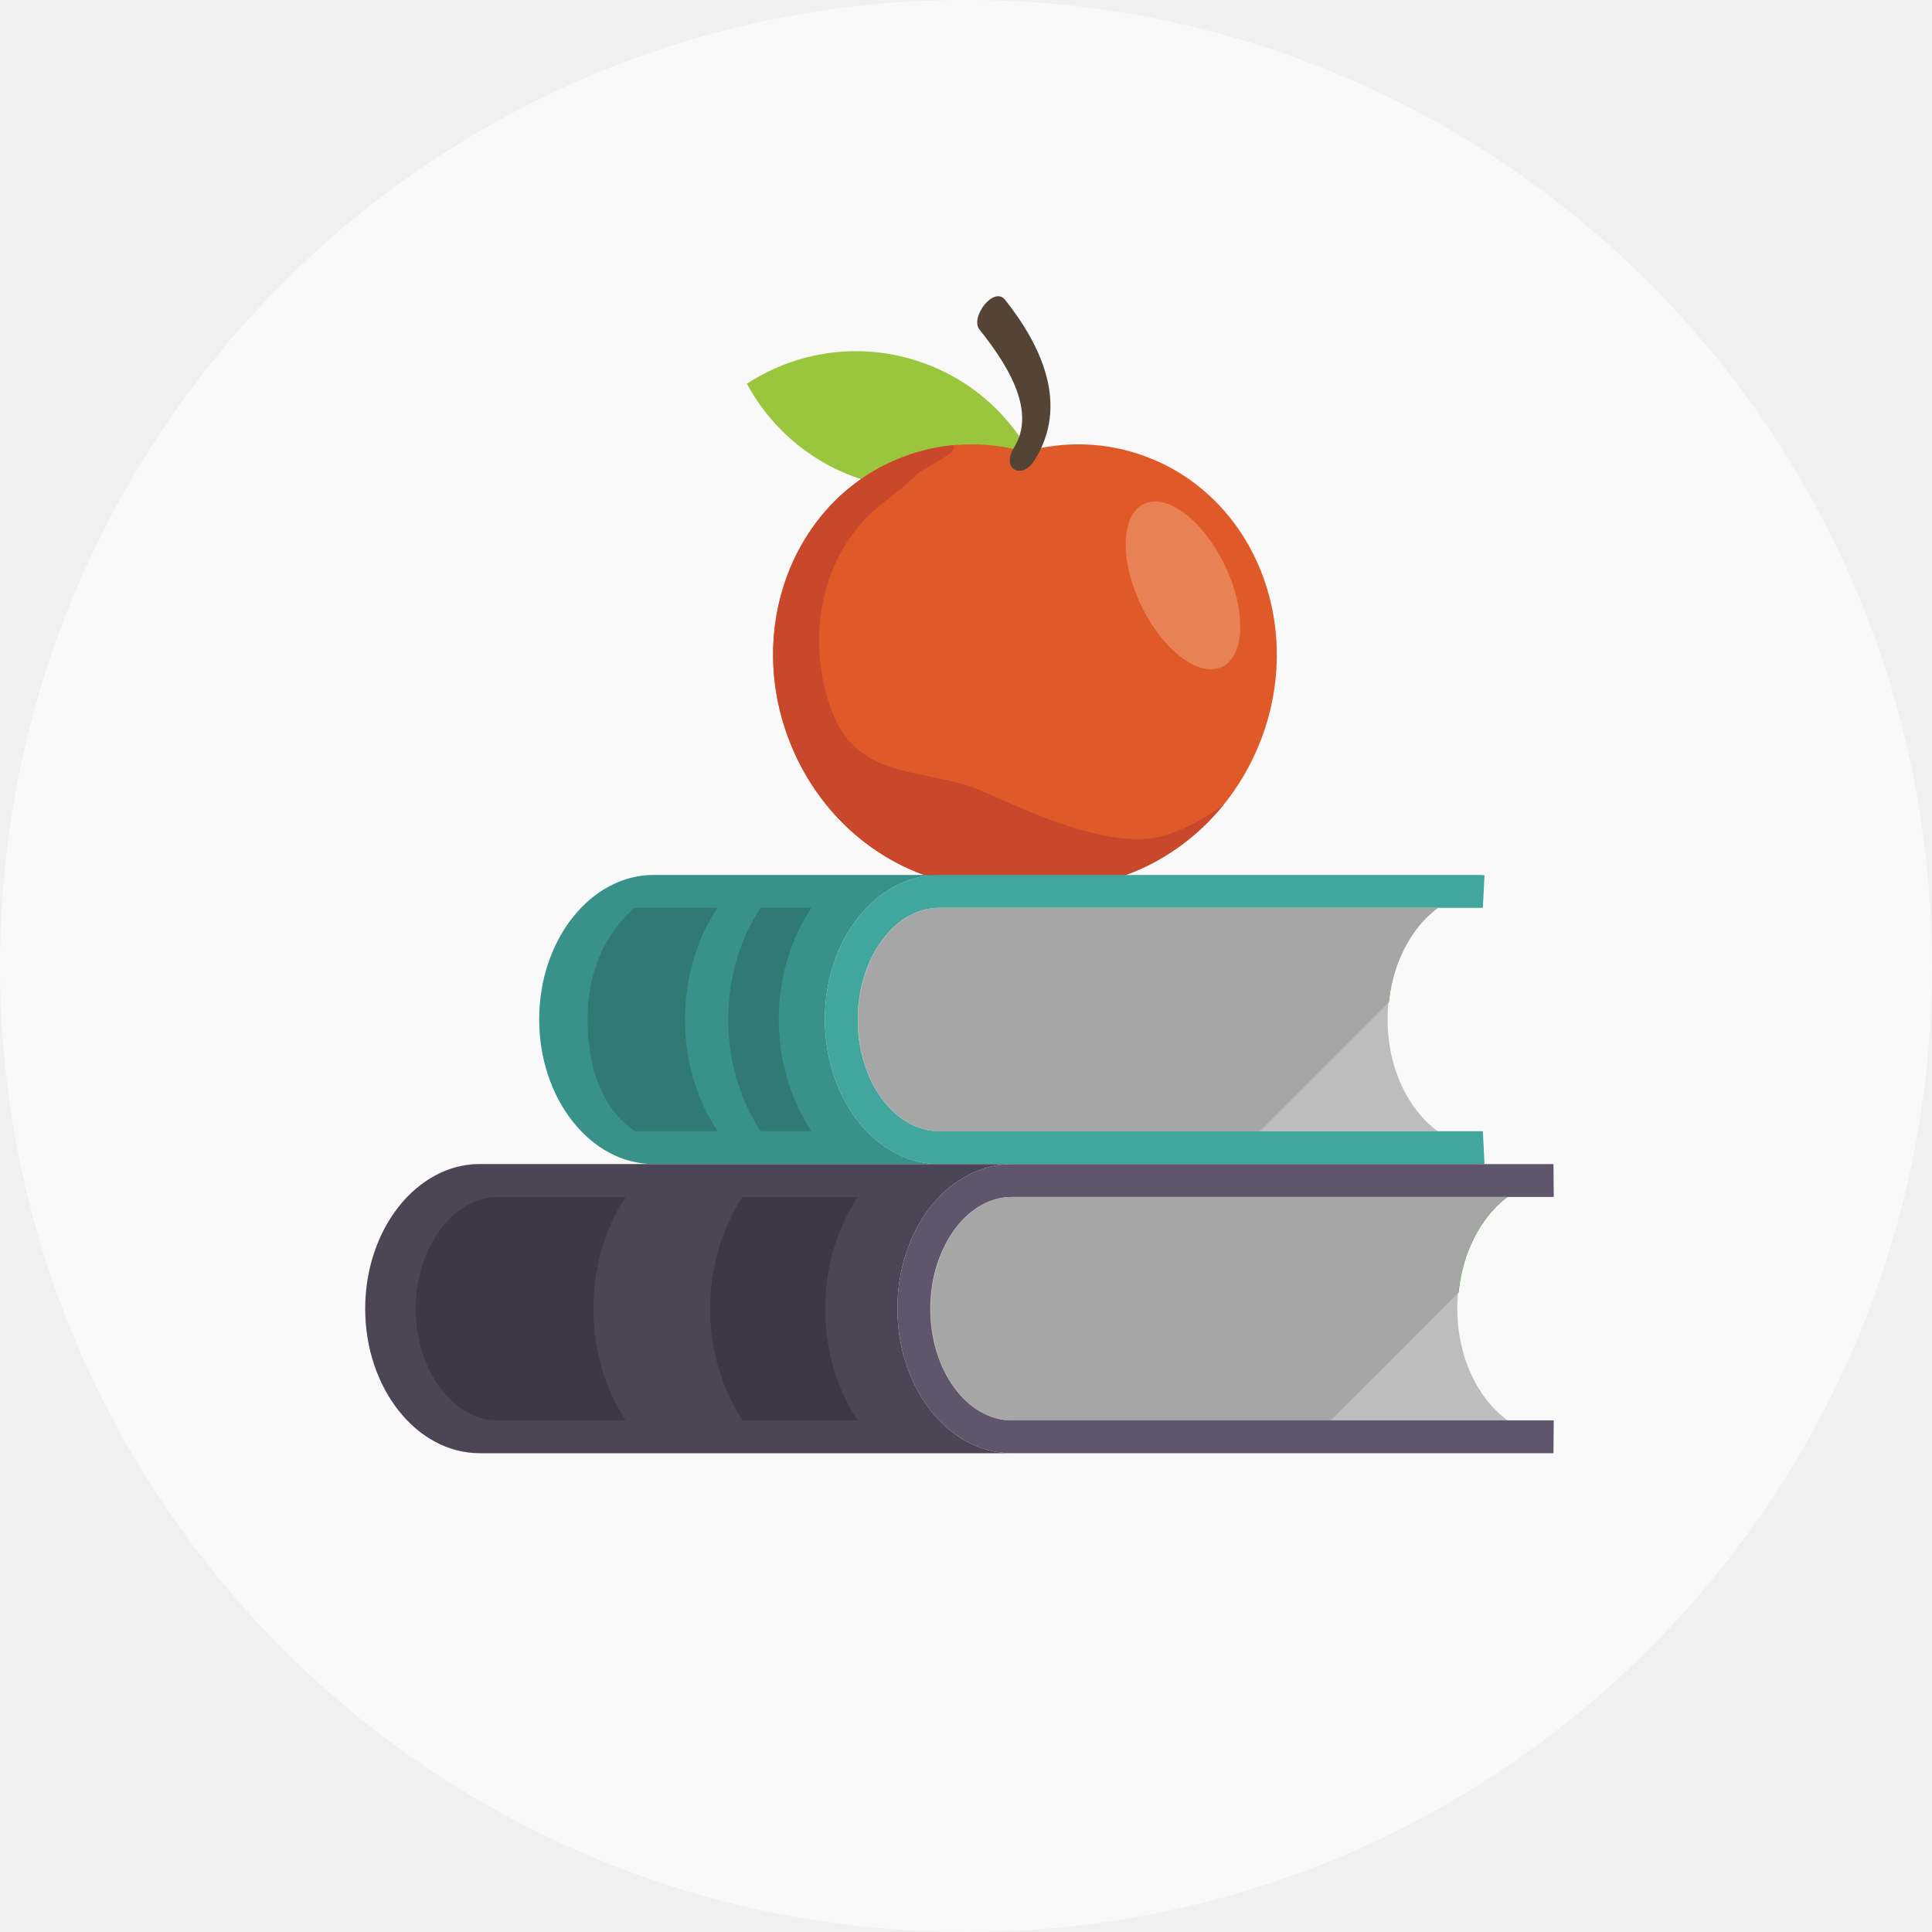
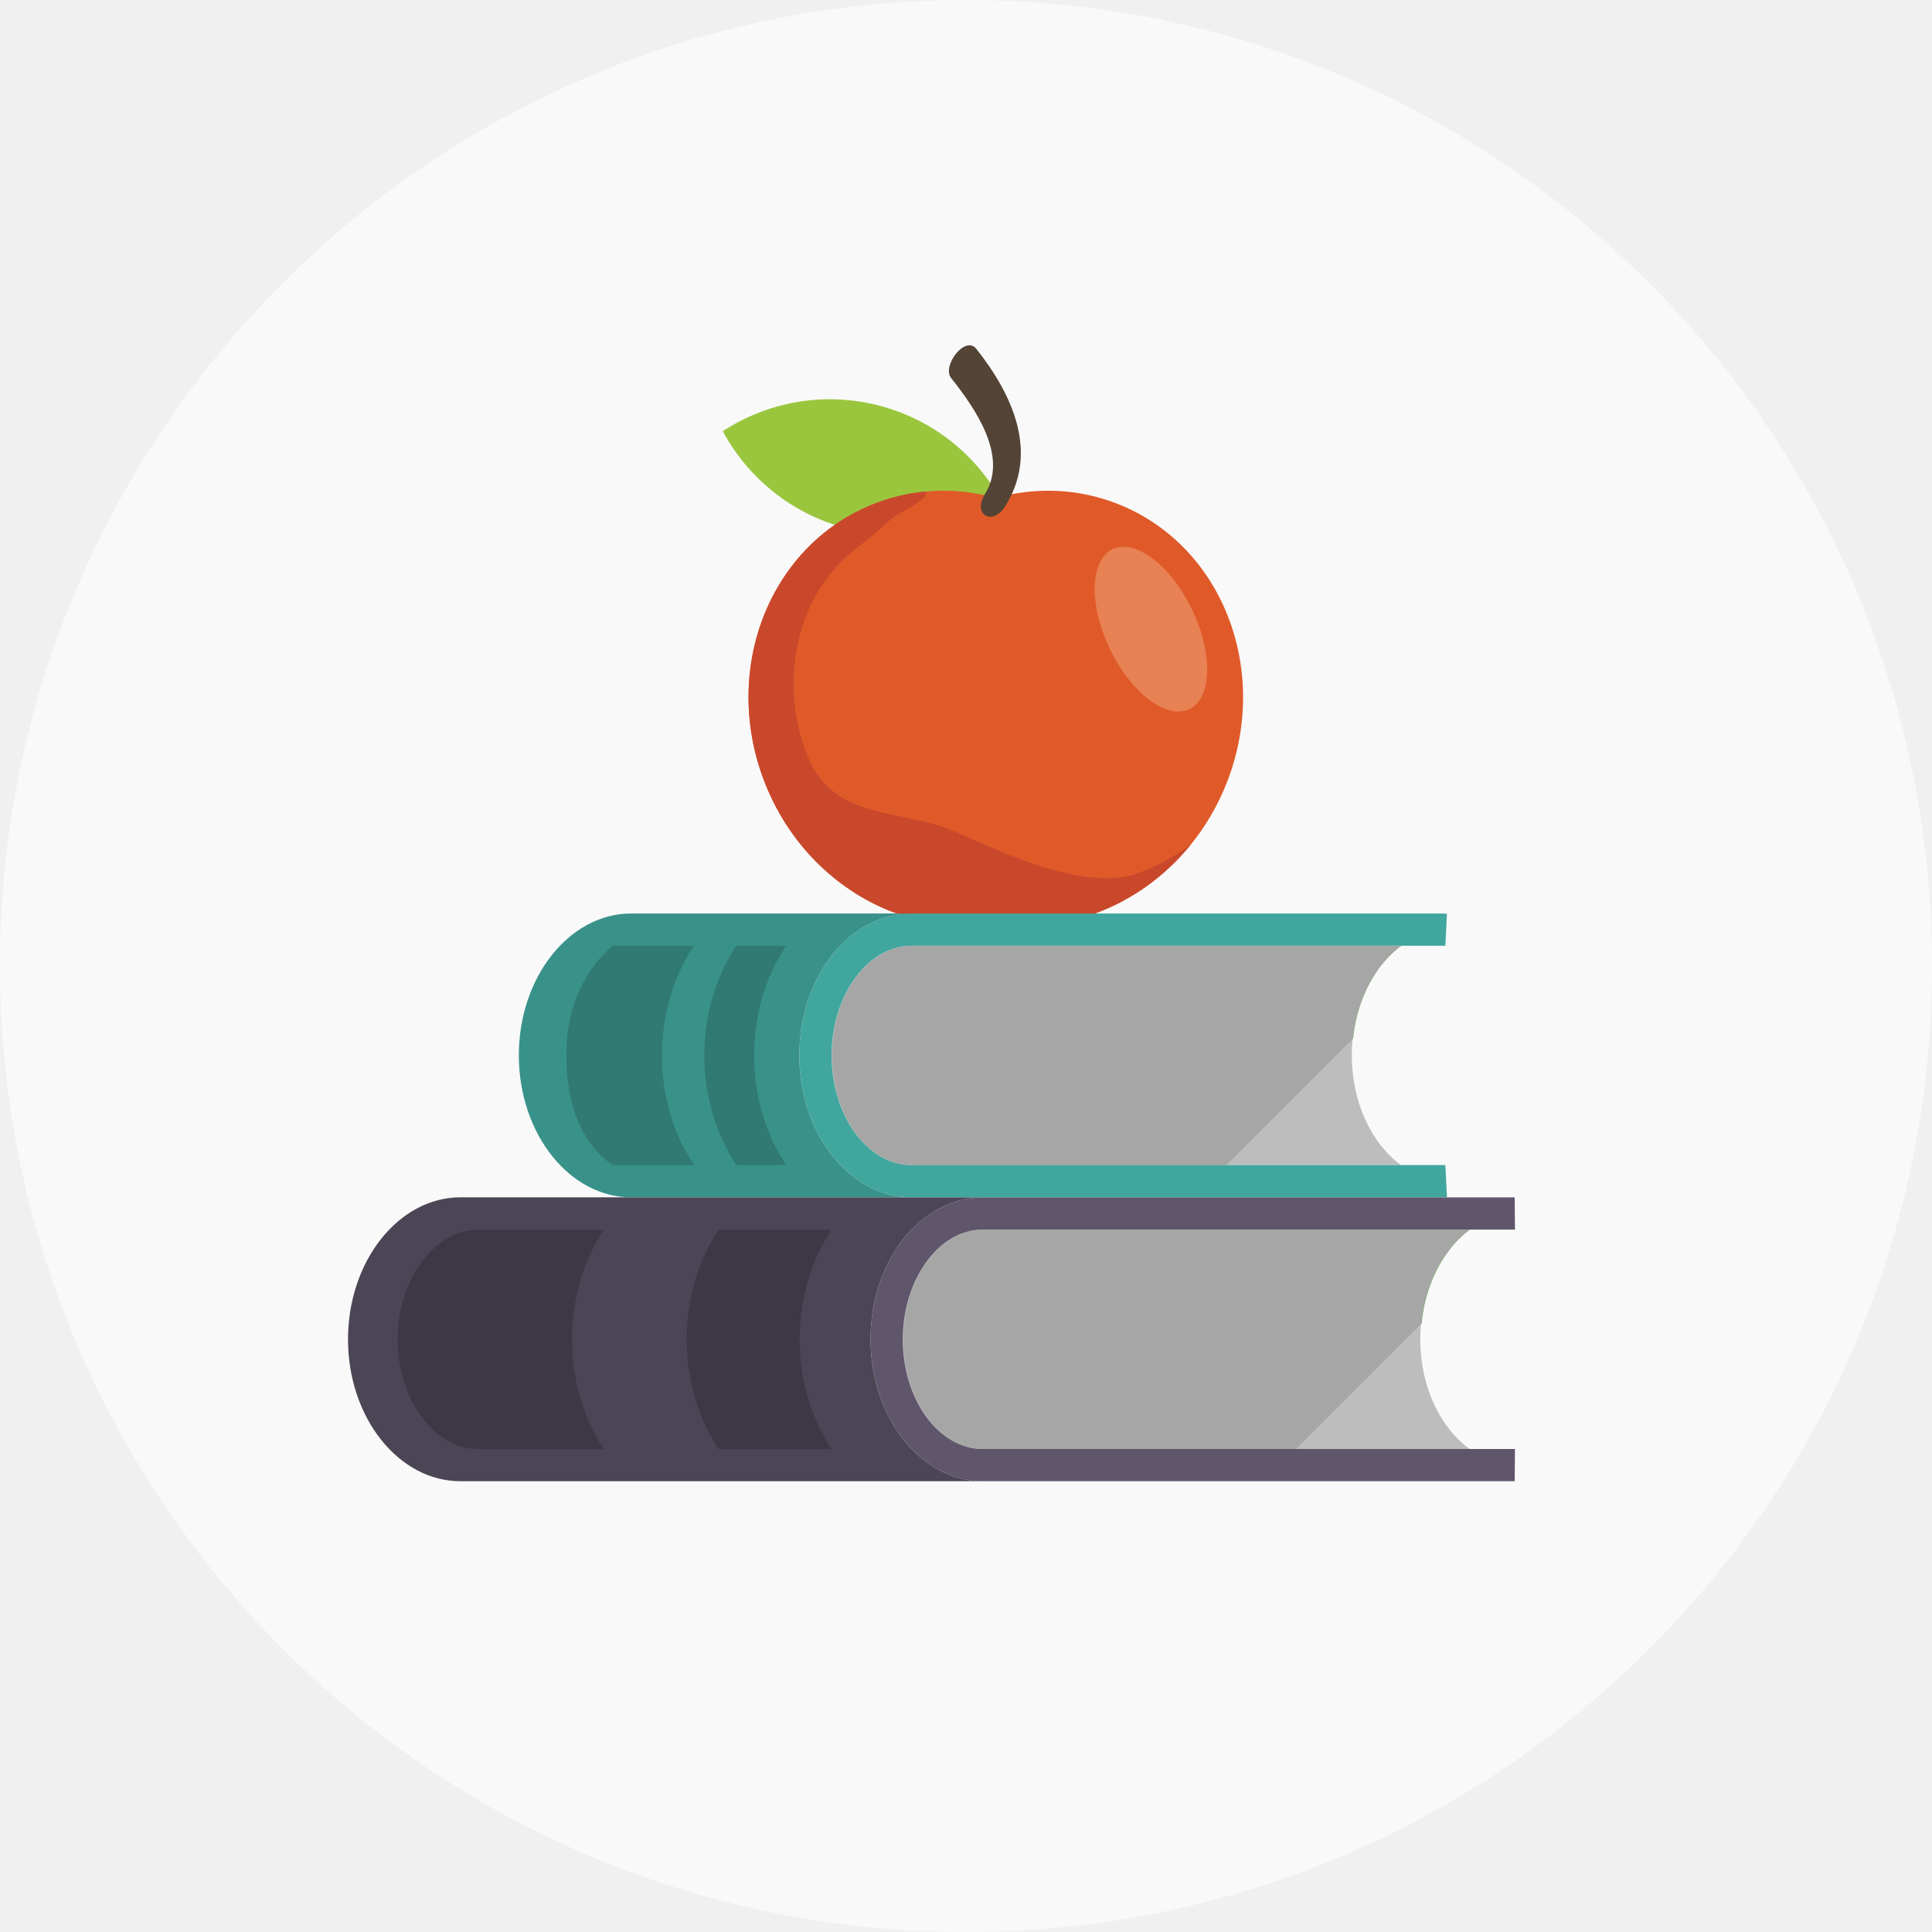
- <svg xmlns="http://www.w3.org/2000/svg" width="90px" height="90px" viewBox="0 0 90 90" version="1.1">
+ <svg xmlns="http://www.w3.org/2000/svg" width="100px" height="100px" viewBox="0 0 100 100" version="1.1">
  <defs />
  <g id="Page-1" stroke="none" stroke-width="1" fill="none" fill-rule="evenodd">
-     <g id="Avaleht_375px" transform="translate(-143, -469)">
-       <g id="Group-3" transform="translate(143, 469)">
-         <circle id="Oval-9-Copy-3" fill="#FFFFFF" opacity="0.6" cx="45" cy="45" r="45" />
-         <g id="Group-7" transform="translate(17, 13)">
-           <path d="M49.972,39.696 L26.754,39.696 C24.657,39.696 22.957,37.361 22.957,34.489 C22.957,33.064 23.378,31.732 24.143,30.73 C24.848,29.803 25.774,29.29 26.754,29.29 L49.964,29.29 C49.604,29.558 49.267,29.887 48.977,30.27 C48.15,31.35 47.638,32.843 47.638,34.489 C47.638,36.725 48.578,38.678 49.972,39.696" id="Fill-212" fill="#BDBDBD" />
-           <path d="M31.056,8.255 C29.869,6.047 27.793,4.318 25.166,3.649 C22.541,2.98 19.894,3.505 17.792,4.875 C18.982,7.082 21.055,8.812 23.681,9.482 C26.307,10.151 28.956,9.625 31.056,8.255" id="Fill-213" fill="#9AC63D" />
-           <path d="M19.744,21.437 C21.549,26.196 26.225,28.956 30.741,28.207 C35.251,28.966 39.945,26.196 41.751,21.437 C43.789,16.068 41.405,10.176 36.428,8.286 C34.558,7.575 32.585,7.529 30.741,8.043 C28.908,7.529 26.936,7.575 25.066,8.286 C20.08,10.176 17.705,16.068 19.744,21.437" id="Fill-214" fill="#E05A29" />
-           <path d="M25.066,8.286 C25.842,7.987 26.636,7.81 27.422,7.734 C27.423,7.735 27.424,7.736 27.424,7.737 C26.632,7.811 25.84,7.992 25.066,8.286" id="Fill-215" fill="#879A3C" />
-           <path d="M35.45,27.759 L26.044,27.759 C25.95,27.725 25.857,27.69 25.765,27.654 C23.129,26.612 20.874,24.416 19.744,21.437 C19.25,20.136 19.015,18.805 19.014,17.508 C19.009,13.449 21.288,9.718 25.066,8.286 C25.84,7.992 26.632,7.811 27.424,7.737 C27.666,8.13 26.103,8.723 25.717,9.099 C24.424,10.361 23.672,10.531 22.62,12.021 C20.948,14.392 20.753,17.658 21.801,20.24 C23.092,23.513 26.366,22.689 29.049,23.98 C30.849,24.779 33.672,26.085 35.991,26.085 C36.385,26.085 36.764,26.048 37.121,25.963 C38.103,25.683 39.075,25.159 39.993,24.495 C38.765,26.007 37.182,27.13 35.45,27.759" id="Fill-216" fill="#C9482C" />
-           <path d="M28.627,2.351 C29.74,3.753 31.365,6.057 30.233,7.855 C29.623,8.822 30.585,9.404 31.191,8.441 C32.809,5.875 31.528,3.117 29.823,0.969 C29.295,0.301 28.178,1.785 28.627,2.351" id="Fill-217" fill="#544436" />
-           <path d="M39.408,18.177 C38.362,18.177 37.013,16.987 36.159,15.207 C35.151,13.111 35.209,10.994 36.285,10.476 C36.447,10.398 36.622,10.361 36.807,10.361 C37.854,10.361 39.201,11.552 40.056,13.332 C41.064,15.428 41.007,17.545 39.93,18.063 C39.768,18.14 39.593,18.177 39.408,18.177" id="Fill-218" fill="#E88153" />
-           <path d="M52.078,39.696 L52.153,41.211 C52.062,41.227 51.986,41.227 51.893,41.227 L26.754,41.227 C25.867,41.227 25.024,40.952 24.283,40.462 C23.959,40.24 23.655,39.987 23.37,39.696 C22.184,38.455 21.426,36.58 21.426,34.489 C21.426,32.727 21.954,31.066 22.926,29.803 C23.063,29.619 23.217,29.443 23.37,29.29 C23.655,28.991 23.959,28.731 24.29,28.524 C25.04,28.026 25.891,27.759 26.754,27.759 L51.893,27.759 C51.986,27.759 52.062,27.759 52.153,27.774 L52.078,29.29 L26.754,29.29 C25.774,29.29 24.848,29.803 24.143,30.73 C23.378,31.732 22.957,33.064 22.957,34.489 C22.957,37.361 24.657,39.696 26.754,39.696 L52.078,39.696" id="Fill-219" fill="#41A69E" />
-           <path d="M24.283,40.462 C25.024,40.952 25.867,41.227 26.754,41.227 L13.455,41.227 C10.515,41.227 8.117,38.203 8.117,34.489 C8.117,30.775 10.515,27.759 13.455,27.759 L26.754,27.759 C25.891,27.759 25.04,28.026 24.29,28.524 C23.959,28.731 23.655,28.991 23.37,29.29 C23.217,29.443 23.063,29.619 22.926,29.803 C21.954,31.066 21.426,32.727 21.426,34.489 C21.426,36.58 22.184,38.455 23.37,39.696 C23.655,39.987 23.959,40.24 24.283,40.462" id="Fill-220" fill="#39928A" />
-           <path d="M53.223,53.166 L30.136,53.166 C28.038,53.166 26.337,50.83 26.337,47.966 C26.337,46.542 26.759,45.209 27.525,44.198 C28.229,43.272 29.154,42.759 30.136,42.759 L53.214,42.759 C52.848,43.027 52.519,43.356 52.227,43.739 C51.4,44.826 50.887,46.311 50.887,47.966 C50.887,50.202 51.829,52.146 53.223,53.166" id="Fill-221" fill="#BDBDBD" />
-           <path d="M55.38,53.166 L55.366,54.696 L30.136,54.696 C29.248,54.696 28.406,54.42 27.663,53.93 C27.34,53.709 27.034,53.455 26.752,53.166 C25.564,51.933 24.805,50.056 24.805,47.966 C24.805,46.212 25.335,44.542 26.301,43.272 C26.438,43.088 26.59,42.92 26.744,42.759 C27.027,42.46 27.34,42.2 27.67,41.994 C28.42,41.496 29.27,41.227 30.136,41.227 L55.366,41.227 L55.38,42.759 L30.136,42.759 C29.154,42.759 28.229,43.272 27.525,44.198 C26.759,45.209 26.337,46.542 26.337,47.966 C26.337,50.83 28.038,53.166 30.136,53.166 L55.38,53.166" id="Fill-222" fill="#60566C" />
-           <path d="M27.663,53.93 C28.406,54.42 29.248,54.696 30.136,54.696 L5.349,54.696 C2.409,54.696 0.012,51.678 0.012,47.966 C0.012,44.252 2.409,41.227 5.349,41.227 L30.136,41.227 C29.27,41.227 28.42,41.496 27.67,41.994 C27.34,42.2 27.027,42.46 26.744,42.759 C26.59,42.92 26.438,43.088 26.301,43.272 C25.335,44.542 24.805,46.212 24.805,47.966 C24.805,50.056 25.564,51.933 26.752,53.166 C27.034,53.455 27.34,53.709 27.663,53.93" id="Fill-223" fill="#4C4555" />
-           <path d="M20.804,39.696 L18.438,39.696 C17.466,38.233 16.921,36.403 16.921,34.489 C16.921,32.575 17.459,30.744 18.43,29.29 L20.796,29.29 C19.825,30.744 19.279,32.575 19.279,34.489 C19.279,36.403 19.825,38.233 20.804,39.696" id="Fill-224" fill="#317973" />
-           <path d="M16.43,39.696 L12.558,39.696 L12.542,39.673 C11.234,38.769 10.372,37.07 10.372,34.493 C10.372,31.949 11.402,30.322 12.533,29.312 L12.55,29.29 L16.424,29.29 C15.444,30.744 14.908,32.575 14.908,34.489 C14.908,36.403 15.451,38.233 16.43,39.696" id="Fill-225" fill="#317973" />
-           <path d="M12.157,53.17 L6.17,53.17 C4.102,53.17 2.363,50.789 2.363,47.972 C2.363,45.154 4.102,42.765 6.17,42.765 L12.148,42.765 C11.178,44.228 10.642,46.066 10.642,47.972 C10.642,49.885 11.184,51.716 12.157,53.17" id="Fill-226" fill="#3D3845" />
-           <path d="M22.957,53.17 L17.598,53.17 C16.625,51.716 16.081,49.885 16.081,47.972 C16.081,46.066 16.618,44.228 17.589,42.765 L22.951,42.765 C21.978,44.228 21.44,46.066 21.44,47.972 C21.44,49.885 21.985,51.716 22.957,53.17" id="Fill-227" fill="#3D3845" />
-           <path d="M47.676,33.714 C47.809,32.377 48.282,31.177 48.977,30.27 C49.266,29.889 49.602,29.56 49.96,29.293 L49.984,29.293 C49.624,29.561 49.286,29.89 48.996,30.272 C48.307,31.177 47.831,32.364 47.701,33.688 L47.676,33.714" id="Fill-228" fill="#559242" />
-           <path d="M41.694,39.696 L26.754,39.696 C26.571,39.696 26.391,39.678 26.214,39.643 C24.383,39.271 22.977,37.102 22.977,34.492 C22.977,33.068 23.399,31.735 24.164,30.732 C24.869,29.806 25.794,29.293 26.773,29.293 L49.96,29.293 C49.602,29.56 49.266,29.889 48.977,30.27 C48.282,31.177 47.809,32.377 47.676,33.714 L41.694,39.696" id="Fill-229" fill="#A6A6A6" />
-           <path d="M41.69,39.7 L26.773,39.7 C26.583,39.7 26.397,39.681 26.214,39.643 C26.391,39.678 26.571,39.696 26.754,39.696 L41.694,39.696 L41.69,39.7" id="Fill-230" fill="#378A85" />
-           <path d="M50.919,47.247 C51.045,45.883 51.522,44.666 52.227,43.739 C52.518,43.358 52.846,43.029 53.211,42.761 L53.237,42.761 C52.87,43.03 52.542,43.359 52.251,43.742 C51.554,44.661 51.078,45.863 50.948,47.218 L50.919,47.247" id="Fill-231" fill="#559242" />
-           <path d="M45.001,53.166 L30.136,53.166 C30.045,53.166 29.955,53.161 29.866,53.153 C27.905,52.947 26.361,50.697 26.361,47.968 C26.361,46.544 26.784,45.212 27.548,44.201 C28.253,43.275 29.179,42.761 30.16,42.761 L53.211,42.761 C52.846,43.029 52.518,43.358 52.227,43.739 C51.522,44.666 51.045,45.883 50.919,47.247 L45.001,53.166" id="Fill-232" fill="#A6A6A6" />
-           <path d="M44.999,53.168 L30.16,53.168 C30.061,53.168 29.963,53.163 29.866,53.153 C29.955,53.161 30.045,53.166 30.136,53.166 L45.001,53.166 L44.999,53.168" id="Fill-233" fill="#4D4758" />
-           <path d="M23.106,9.316 C22.092,8.987 21.17,8.497 20.361,7.882 C21.171,8.496 22.095,8.985 23.111,9.312 C23.11,9.313 23.108,9.315 23.106,9.316" id="Fill-236" fill="#7FA640" />
-           <path d="M26.044,27.759 L26.043,27.759 C25.95,27.725 25.857,27.69 25.765,27.654 C25.857,27.69 25.95,27.725 26.044,27.759" id="Fill-237" fill="#A43D2B" />
-           <path d="M10.276,29.086 C11.165,28.252 12.266,27.759 13.455,27.759 L26.044,27.759 C26.046,27.76 26.049,27.761 26.052,27.762 L13.451,27.762 C12.264,27.762 11.165,28.254 10.276,29.086" id="Fill-238" fill="#317873" />
-           <path d="M2.763,42.074 C3.529,41.535 4.411,41.227 5.349,41.227 L13.248,41.227 C13.315,41.23 13.383,41.232 13.451,41.232 L5.342,41.232 C4.407,41.232 3.527,41.537 2.763,42.074" id="Fill-239" fill="#3D3746" />
+     <g id="Avaleht_700px" transform="translate(-170, -425)">
+       <g id="Group-2" transform="translate(120, 425)">
+         <g id="Group-12" transform="translate(50, 0)">
+           <circle id="Oval-9-Copy-4" fill="#FFFFFF" opacity="0.6" cx="50" cy="50" r="50" />
+           <g id="Group-7-Copy" transform="translate(18, 17)">
+             <path d="M54.515,43.305 L29.186,43.305 C26.899,43.305 25.044,40.757 25.044,37.624 C25.044,36.07 25.503,34.617 26.338,33.524 C27.107,32.512 28.117,31.953 29.186,31.953 L54.506,31.953 C54.113,32.245 53.746,32.604 53.429,33.022 C52.527,34.2 51.969,35.829 51.969,37.624 C51.969,40.064 52.994,42.194 54.515,43.305" id="Fill-212" fill="#BDBDBD" />
+             <path d="M33.879,9.005 C32.584,6.597 30.32,4.711 27.454,3.981 C24.59,3.251 21.703,3.824 19.409,5.318 C20.708,7.726 22.969,9.613 25.834,10.344 C28.699,11.074 31.588,10.5 33.879,9.005" id="Fill-213" fill="#9AC63D" />
+             <path d="M21.539,23.386 C23.508,28.577 28.609,31.588 33.536,30.771 C38.456,31.599 43.576,28.577 45.547,23.386 C47.77,17.529 45.169,11.101 39.74,9.039 C37.7,8.264 35.547,8.213 33.536,8.774 C31.536,8.213 29.385,8.264 27.345,9.039 C21.905,11.101 19.315,17.529 21.539,23.386" id="Fill-214" fill="#E05A29" />
+             <path d="M27.345,9.039 C28.191,8.713 29.057,8.52 29.915,8.437 C29.916,8.438 29.917,8.439 29.917,8.44 C29.053,8.521 28.189,8.719 27.345,9.039" id="Fill-215" fill="#879A3C" />
+             <path d="M38.673,30.283 L28.412,30.283 C28.309,30.245 28.208,30.207 28.107,30.168 C25.232,29.031 22.772,26.636 21.539,23.386 C21,21.967 20.744,20.515 20.743,19.1 C20.737,14.672 23.223,10.601 27.345,9.039 C28.189,8.719 29.053,8.521 29.917,8.44 C30.181,8.869 28.476,9.516 28.055,9.926 C26.644,11.303 25.824,11.488 24.676,13.114 C22.852,15.7 22.64,19.263 23.783,22.08 C25.191,25.651 28.763,24.752 31.69,26.16 C33.653,27.032 36.733,28.456 39.263,28.456 C39.693,28.456 40.106,28.416 40.496,28.323 C41.567,28.018 42.627,27.446 43.629,26.722 C42.289,28.371 40.562,29.596 38.673,30.283" id="Fill-216" fill="#C9482C" />
+             <path d="M31.229,2.565 C32.444,4.094 34.216,6.608 32.981,8.569 C32.316,9.624 33.365,10.259 34.027,9.208 C35.792,6.409 34.394,3.4 32.534,1.057 C31.958,0.328 30.74,1.947 31.229,2.565" id="Fill-217" fill="#544436" />
+             <path d="M42.991,19.829 C41.849,19.829 40.378,18.531 39.446,16.589 C38.347,14.303 38.41,11.993 39.584,11.428 C39.76,11.343 39.951,11.303 40.153,11.303 C41.295,11.303 42.765,12.602 43.697,14.544 C44.797,16.831 44.735,19.14 43.56,19.705 C43.383,19.789 43.192,19.829 42.991,19.829" id="Fill-218" fill="#E88153" />
+             <path d="M56.812,43.305 L56.894,44.957 C56.795,44.975 56.712,44.975 56.611,44.975 L29.186,44.975 C28.219,44.975 27.299,44.675 26.491,44.14 C26.137,43.898 25.805,43.622 25.495,43.305 C24.201,41.951 23.374,39.905 23.374,37.624 C23.374,35.702 23.95,33.89 25.01,32.512 C25.16,32.312 25.328,32.12 25.495,31.953 C25.805,31.627 26.137,31.343 26.498,31.117 C27.316,30.574 28.245,30.283 29.186,30.283 L56.611,30.283 C56.712,30.283 56.795,30.283 56.894,30.299 L56.812,31.953 L29.186,31.953 C28.117,31.953 27.107,32.512 26.338,33.524 C25.503,34.617 25.044,36.07 25.044,37.624 C25.044,40.757 26.899,43.305 29.186,43.305 L56.812,43.305" id="Fill-219" fill="#41A69E" />
+             <path d="M26.491,44.14 C27.299,44.675 28.219,44.975 29.186,44.975 L14.678,44.975 C11.471,44.975 8.855,41.676 8.855,37.624 C8.855,33.573 11.471,30.283 14.678,30.283 L29.186,30.283 C28.245,30.283 27.316,30.574 26.498,31.117 C26.137,31.343 25.805,31.627 25.495,31.953 C25.328,32.12 25.16,32.312 25.01,32.512 C23.95,33.89 23.374,35.702 23.374,37.624 C23.374,39.905 24.201,41.951 25.495,43.305 C25.805,43.622 26.137,43.898 26.491,44.14" id="Fill-220" fill="#39928A" />
+             <path d="M58.061,57.999 L32.876,57.999 C30.587,57.999 28.731,55.451 28.731,52.327 C28.731,50.773 29.192,49.319 30.027,48.216 C30.795,47.206 31.804,46.646 32.876,46.646 L58.052,46.646 C57.652,46.939 57.293,47.297 56.975,47.715 C56.073,48.901 55.513,50.521 55.513,52.327 C55.513,54.766 56.541,56.887 58.061,57.999" id="Fill-221" fill="#BDBDBD" />
+             <path d="M60.415,57.999 L60.399,59.668 L32.876,59.668 C31.907,59.668 30.988,59.367 30.178,58.833 C29.825,58.592 29.492,58.315 29.184,57.999 C27.888,56.654 27.06,54.607 27.06,52.327 C27.06,50.413 27.638,48.591 28.692,47.206 C28.841,47.005 29.007,46.822 29.175,46.646 C29.484,46.32 29.825,46.036 30.185,45.812 C31.004,45.268 31.931,44.975 32.876,44.975 L60.399,44.975 L60.415,46.646 L32.876,46.646 C31.804,46.646 30.795,47.206 30.027,48.216 C29.192,49.319 28.731,50.773 28.731,52.327 C28.731,55.451 30.587,57.999 32.876,57.999 L60.415,57.999" id="Fill-222" fill="#60566C" />
+             <path d="M30.178,58.833 C30.988,59.367 31.907,59.668 32.876,59.668 L5.835,59.668 C2.628,59.668 0.013,56.376 0.013,52.327 C0.013,48.275 2.628,44.975 5.835,44.975 L32.876,44.975 C31.931,44.975 31.004,45.268 30.185,45.812 C29.825,46.036 29.484,46.32 29.175,46.646 C29.007,46.822 28.841,47.005 28.692,47.206 C27.638,48.591 27.06,50.413 27.06,52.327 C27.06,54.607 27.888,56.654 29.184,57.999 C29.492,58.315 29.825,58.592 30.178,58.833" id="Fill-223" fill="#4C4555" />
+             <path d="M22.695,43.305 L20.114,43.305 C19.054,41.709 18.459,39.712 18.459,37.624 C18.459,35.536 19.046,33.539 20.105,31.953 L22.687,31.953 C21.627,33.539 21.032,35.536 21.032,37.624 C21.032,39.712 21.627,41.709 22.695,43.305" id="Fill-224" fill="#317973" />
+             <path d="M17.924,43.305 L13.7,43.305 L13.682,43.28 C12.255,42.293 11.315,40.44 11.315,37.629 C11.315,34.853 12.439,33.079 13.672,31.977 L13.691,31.953 L17.917,31.953 C16.848,33.539 16.263,35.536 16.263,37.624 C16.263,39.712 16.856,41.709 17.924,43.305" id="Fill-225" fill="#317973" />
+             <path d="M13.262,58.004 L6.731,58.004 C4.475,58.004 2.578,55.406 2.578,52.333 C2.578,49.259 4.475,46.653 6.731,46.653 L13.252,46.653 C12.194,48.249 11.609,50.254 11.609,52.333 C11.609,54.42 12.201,56.417 13.262,58.004" id="Fill-226" fill="#3D3845" />
+             <path d="M25.044,58.004 L19.198,58.004 C18.136,56.417 17.543,54.42 17.543,52.333 C17.543,50.254 18.129,48.249 19.188,46.653 L25.037,46.653 C23.976,48.249 23.389,50.254 23.389,52.333 C23.389,54.42 23.984,56.417 25.044,58.004" id="Fill-227" fill="#3D3845" />
+             <path d="M52.01,36.779 C52.155,35.32 52.671,34.011 53.429,33.022 C53.745,32.606 54.111,32.247 54.502,31.956 L54.528,31.956 C54.135,32.248 53.767,32.607 53.45,33.024 C52.699,34.011 52.179,35.306 52.037,36.751 L52.01,36.779" id="Fill-228" fill="#559242" />
+             <path d="M45.484,43.305 L29.186,43.305 C28.987,43.305 28.79,43.285 28.597,43.247 C26.6,42.841 25.066,40.475 25.066,37.628 C25.066,36.074 25.526,34.62 26.361,33.526 C27.13,32.516 28.139,31.956 29.207,31.956 L54.502,31.956 C54.111,32.247 53.745,32.606 53.429,33.022 C52.671,34.011 52.155,35.32 52.01,36.779 L45.484,43.305" id="Fill-229" fill="#A6A6A6" />
+             <path d="M45.48,43.309 L29.207,43.309 C29,43.309 28.797,43.288 28.597,43.247 C28.79,43.285 28.987,43.305 29.186,43.305 L45.484,43.305 L45.48,43.309" id="Fill-230" fill="#378A85" />
+             <path d="M55.548,51.542 C55.685,50.054 56.206,48.727 56.975,47.715 C57.292,47.3 57.65,46.941 58.048,46.648 L58.077,46.648 C57.676,46.942 57.319,47.301 57.001,47.719 C56.241,48.721 55.721,50.032 55.58,51.511 L55.548,51.542" id="Fill-231" fill="#559242" />
+             <path d="M49.092,57.999 L32.876,57.999 C32.776,57.999 32.678,57.994 32.581,57.985 C30.442,57.76 28.757,55.306 28.757,52.329 C28.757,50.775 29.219,49.322 30.052,48.219 C30.821,47.209 31.832,46.648 32.902,46.648 L58.048,46.648 C57.65,46.941 57.292,47.3 56.975,47.715 C56.206,48.727 55.685,50.054 55.548,51.542 L49.092,57.999" id="Fill-232" fill="#A6A6A6" />
+             <path d="M49.09,58.001 L32.902,58.001 C32.794,58.001 32.687,57.996 32.581,57.985 C32.678,57.994 32.776,57.999 32.876,57.999 L49.092,57.999 L49.09,58.001" id="Fill-233" fill="#4D4758" />
+             <path d="M25.207,10.163 C24.1,9.804 23.095,9.269 22.212,8.599 C23.096,9.268 24.104,9.802 25.212,10.159 C25.211,10.16 25.209,10.162 25.207,10.163" id="Fill-236" fill="#7FA640" />
+             <path d="M28.412,30.283 L28.411,30.283 C28.309,30.245 28.208,30.207 28.107,30.168 C28.208,30.207 28.309,30.245 28.412,30.283" id="Fill-237" fill="#A43D2B" />
+             <path d="M11.21,31.73 C12.18,30.82 13.381,30.283 14.678,30.283 L28.412,30.283 C28.414,30.284 28.417,30.285 28.42,30.286 L14.674,30.286 C13.379,30.286 12.18,30.823 11.21,31.73" id="Fill-238" fill="#317873" />
+             <path d="M3.014,45.899 C3.85,45.311 4.812,44.975 5.835,44.975 L14.452,44.975 C14.525,44.978 14.6,44.98 14.674,44.98 L5.828,44.98 C4.808,44.98 3.848,45.313 3.014,45.899" id="Fill-239" fill="#3D3746" />
+           </g>
        </g>
      </g>
    </g>
  </g>
</svg>
